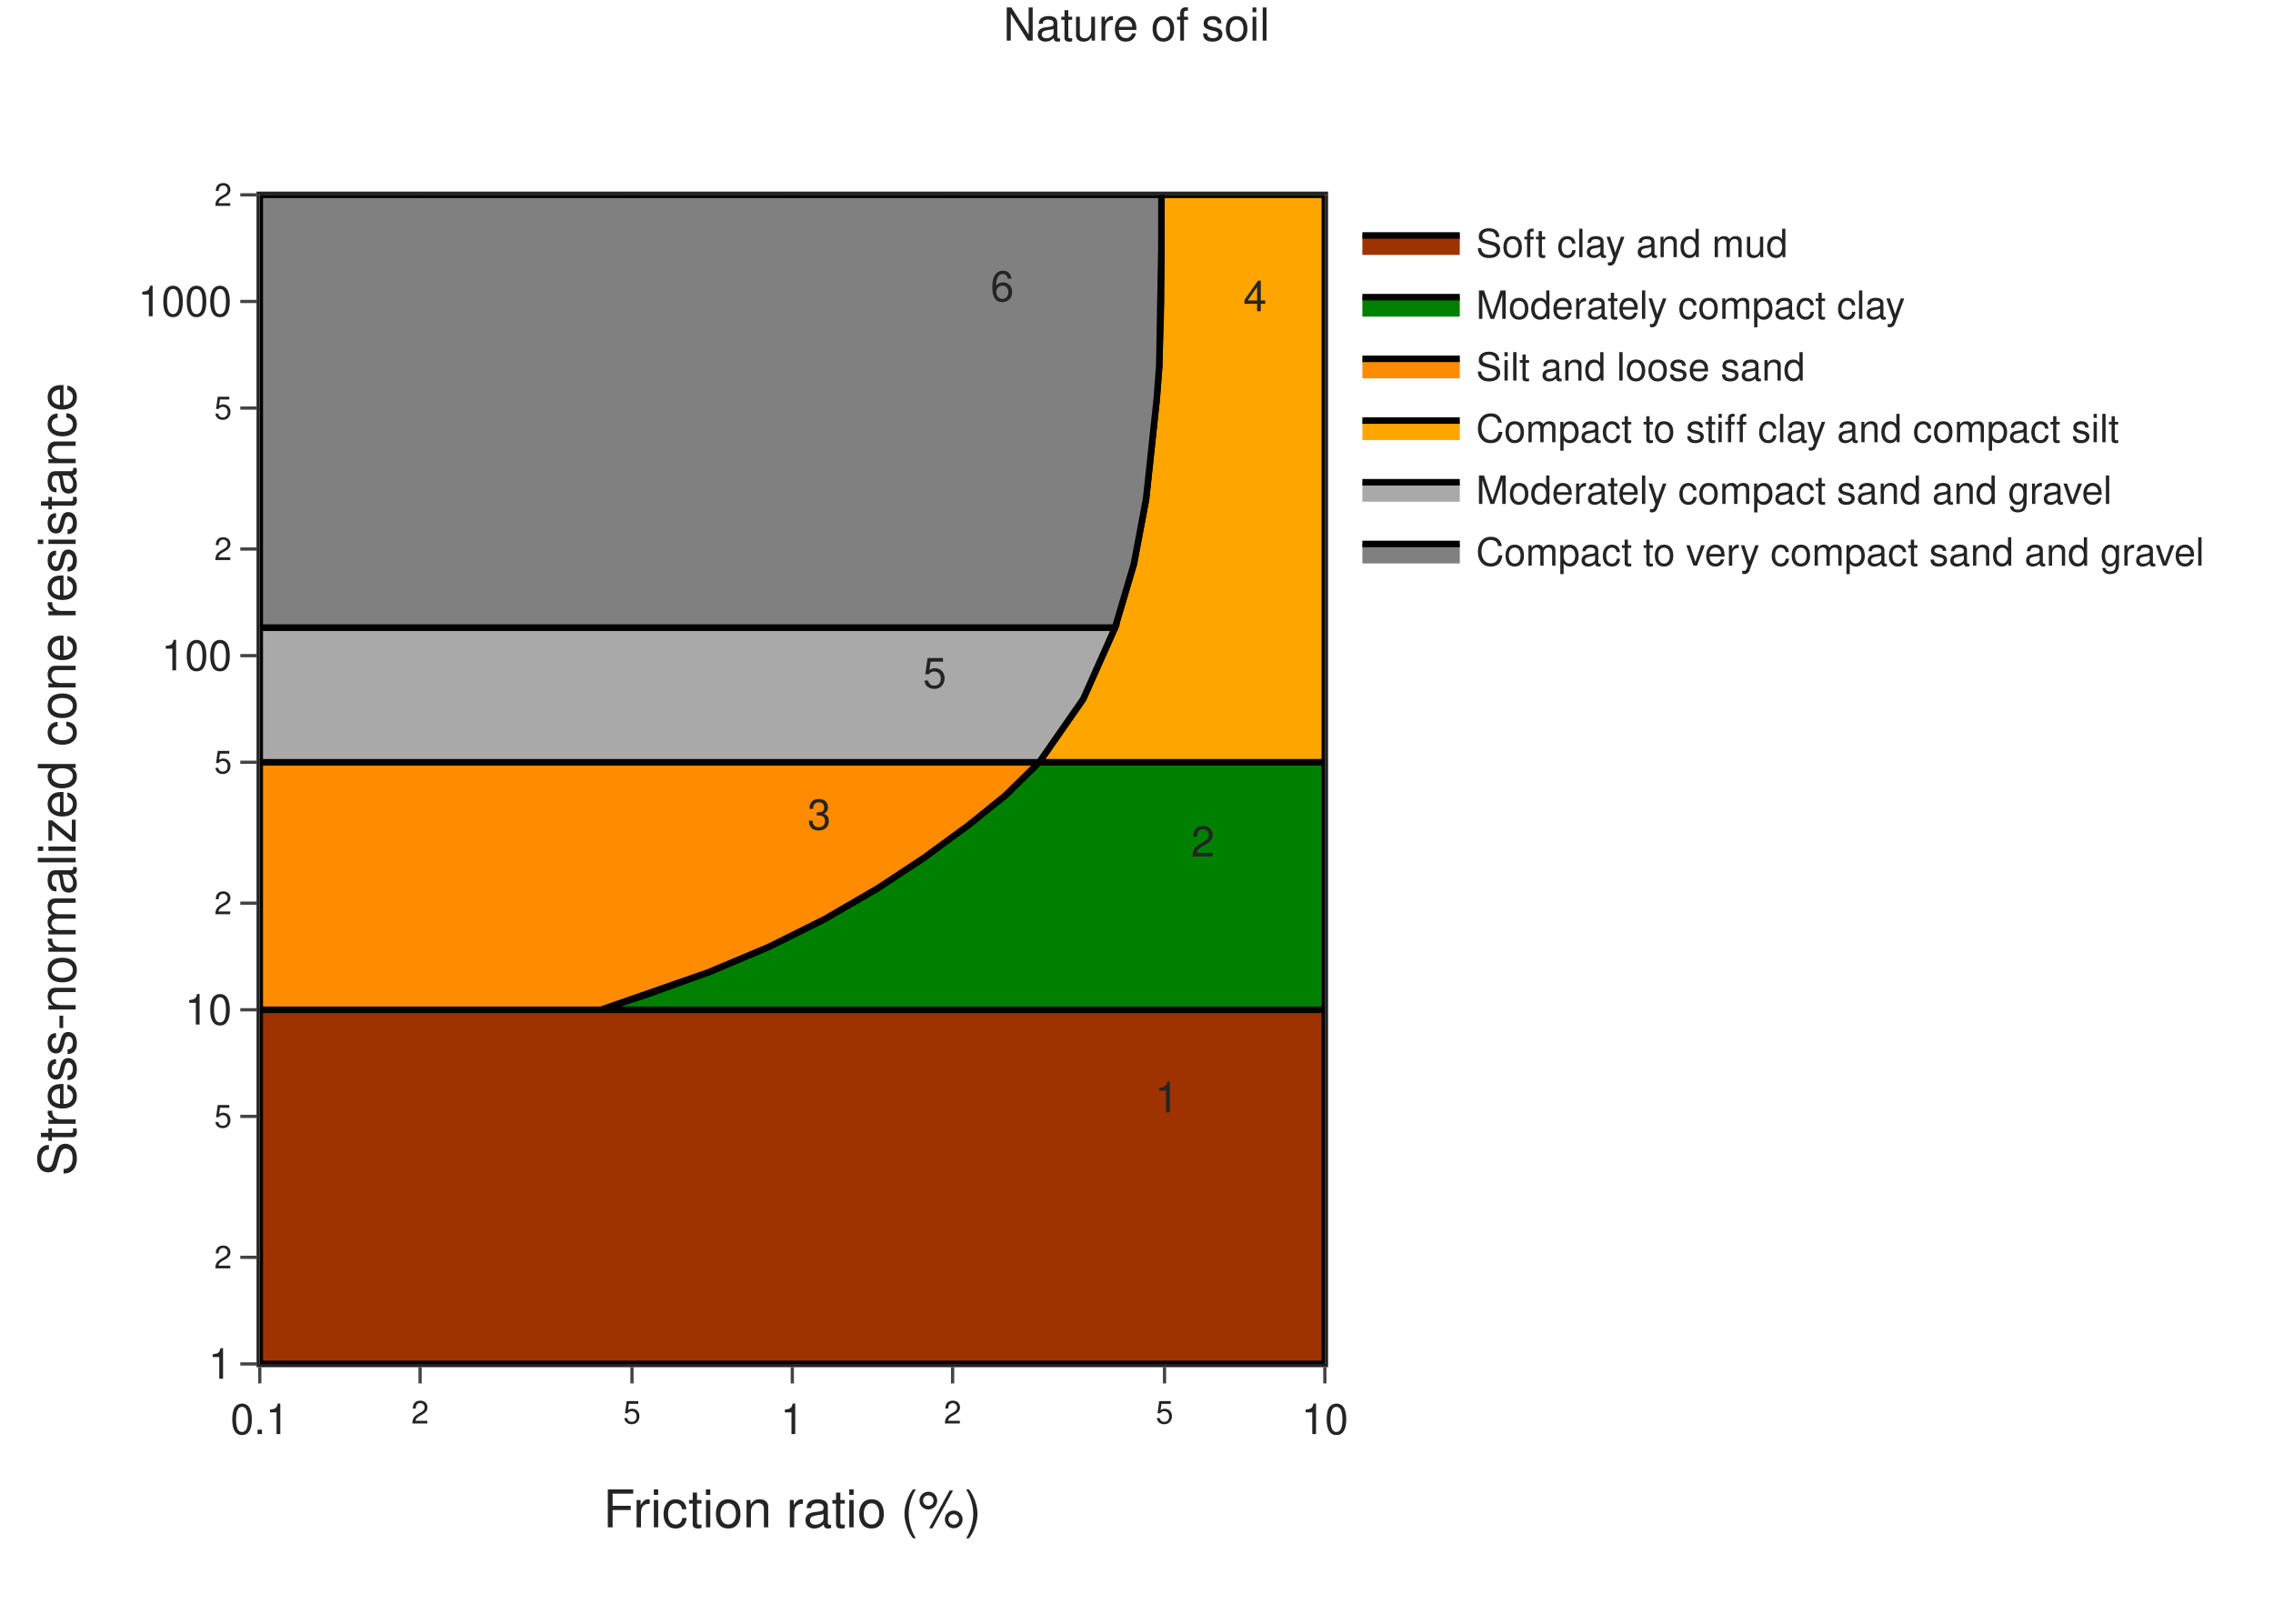
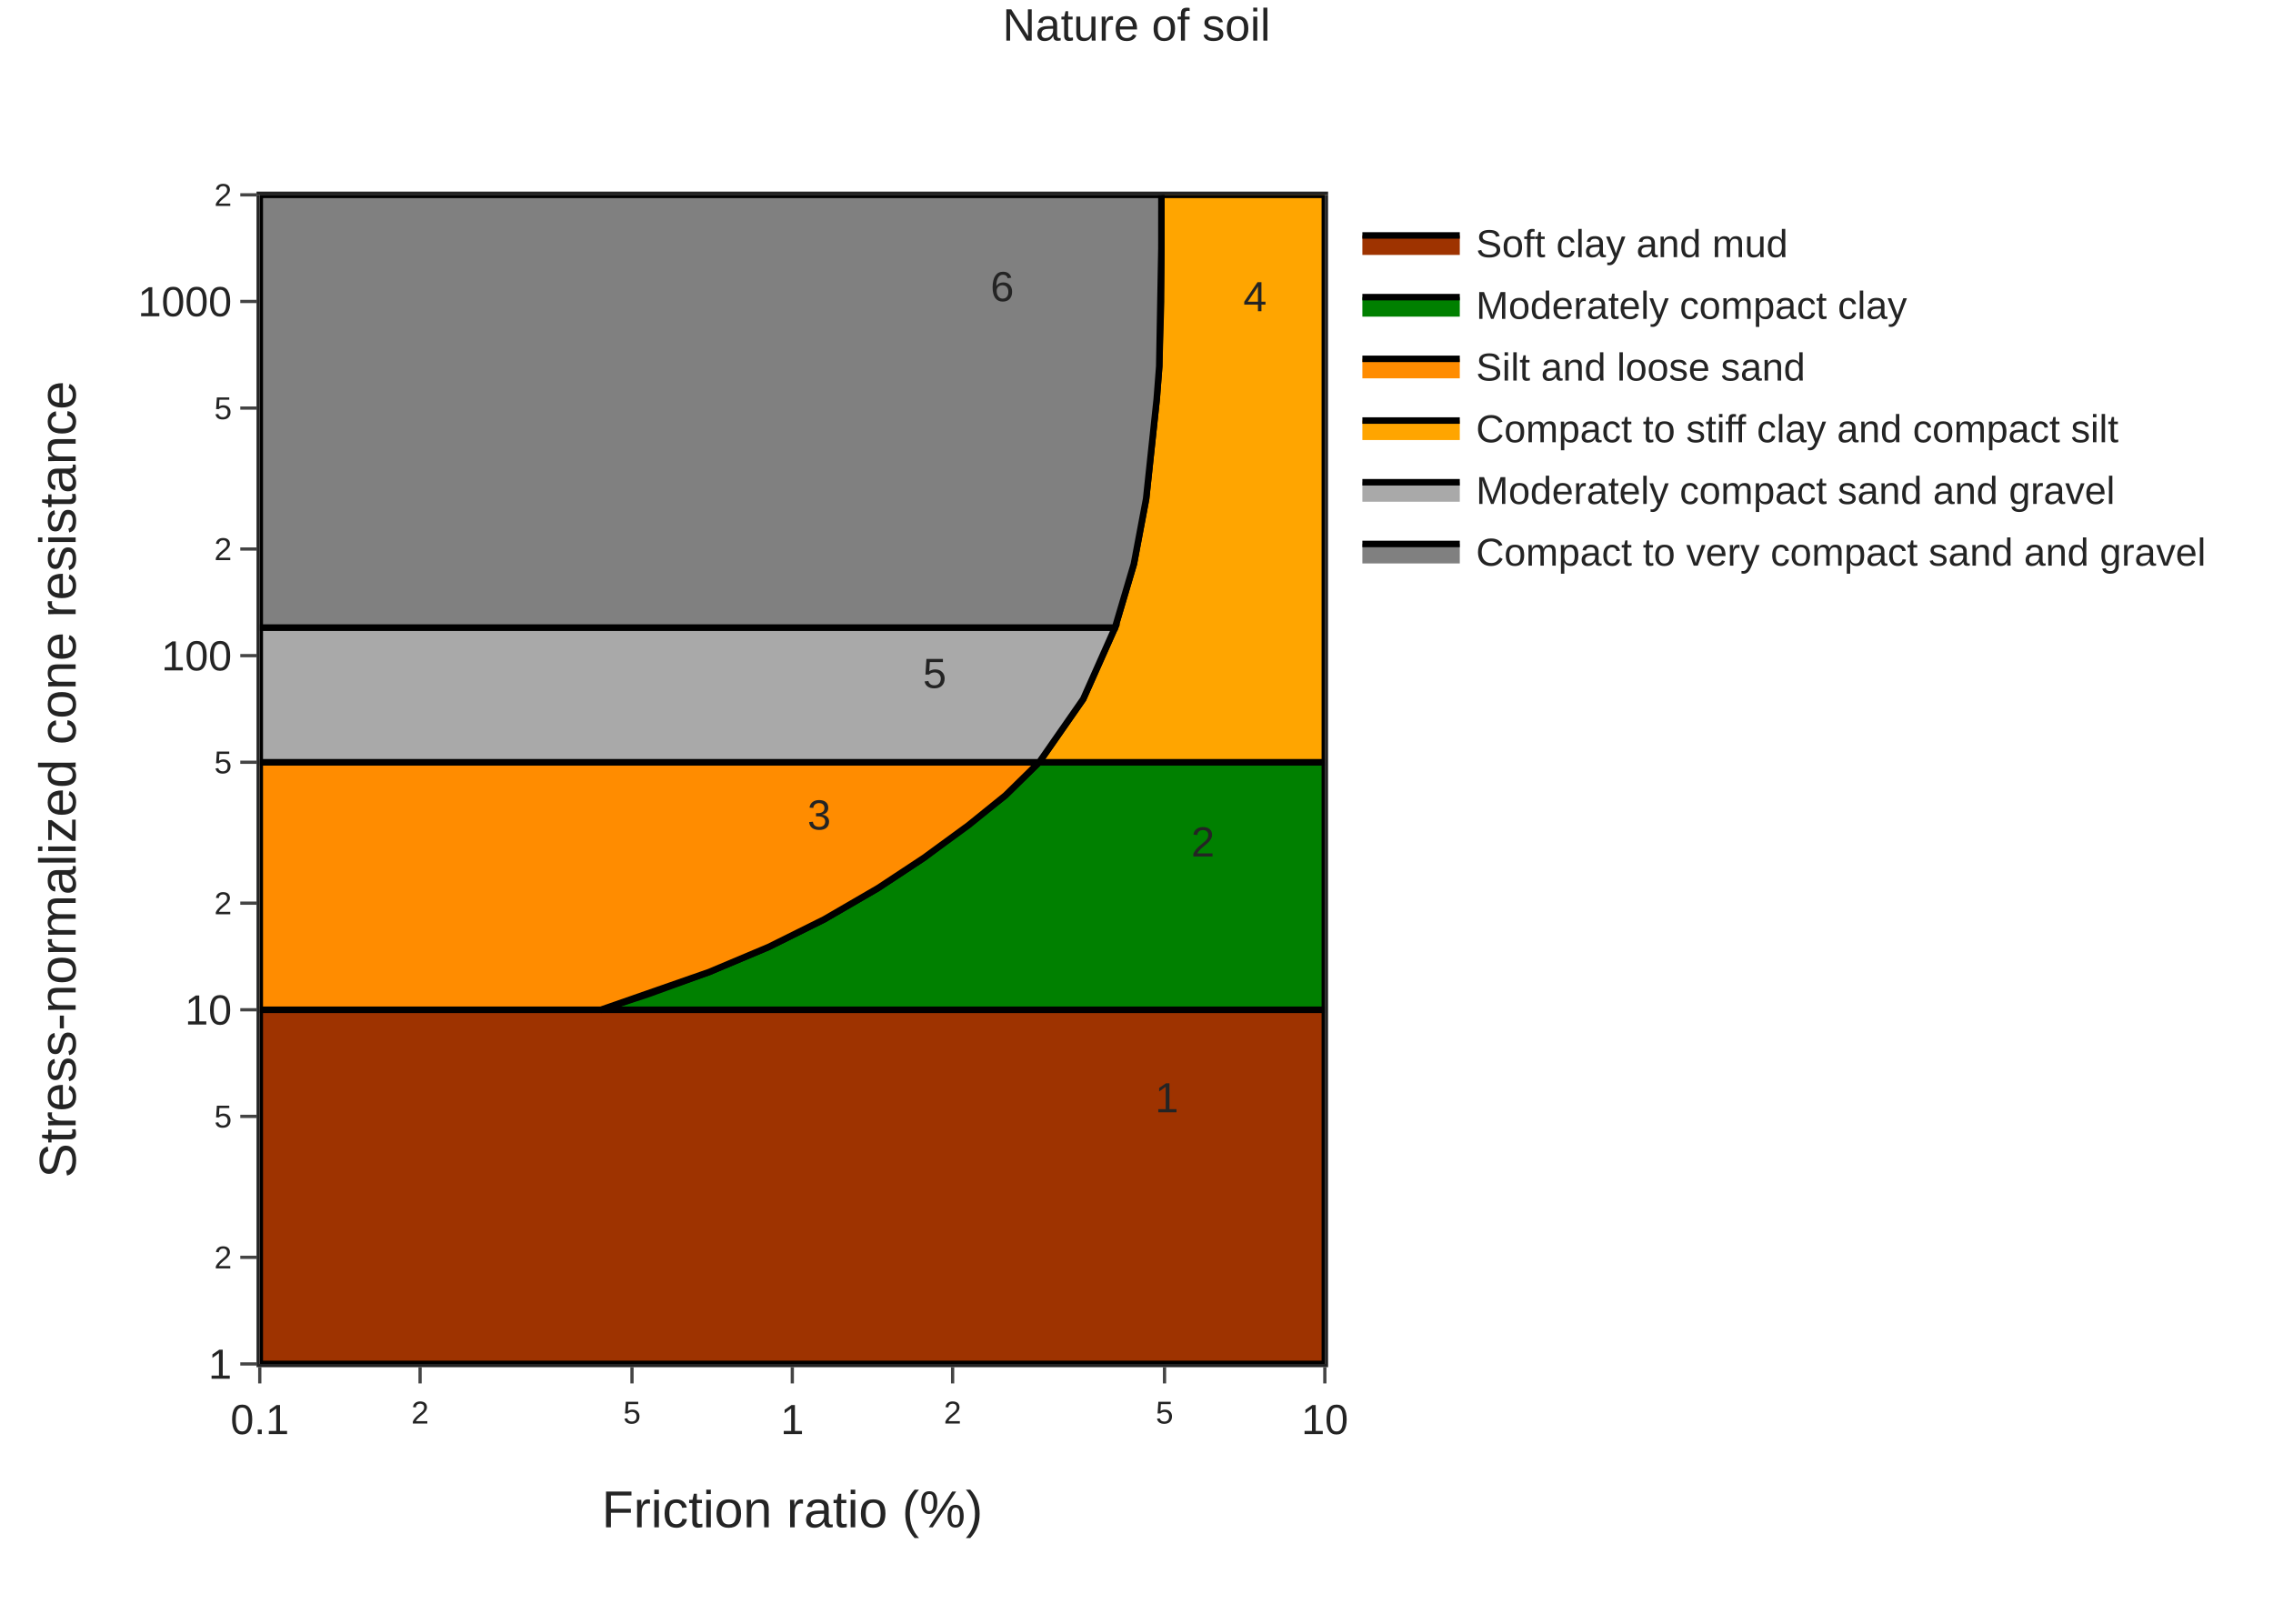
<svg xmlns="http://www.w3.org/2000/svg" class="main-svg" width="700" height="500" style="" viewBox="0 0 700 500">
  <rect x="0" y="0" width="700" height="500" style="fill: rgb(255, 255, 255); fill-opacity: 1;" />
-   <defs id="defs-0ad99f">
+   <defs id="defs-17bb00">
    <g class="clips">
-       <clipPath id="clip0ad99fxyplot" class="plotclip">
+       <clipPath id="clip17bb00xyplot" class="plotclip">
        <rect width="328" height="360" />
      </clipPath>
-       <clipPath class="axesclip" id="clip0ad99fx">
+       <clipPath class="axesclip" id="clip17bb00x">
        <rect x="80" y="0" width="328" height="500" />
      </clipPath>
-       <clipPath class="axesclip" id="clip0ad99fy">
+       <clipPath class="axesclip" id="clip17bb00y">
        <rect x="0" y="60" width="700" height="360" />
      </clipPath>
-       <clipPath class="axesclip" id="clip0ad99fxy">
+       <clipPath class="axesclip" id="clip17bb00xy">
        <rect x="80" y="60" width="328" height="360" />
      </clipPath>
    </g>
    <g class="gradients" />
    <g class="patterns" />
  </defs>
  <g class="bglayer" />
  <g class="layer-below">
    <g class="imagelayer" />
    <g class="shapelayer" />
  </g>
  <g class="cartesianlayer">
    <g class="subplot xy">
      <g class="layer-subplot">
        <g class="shapelayer" />
        <g class="imagelayer" />
      </g>
      <g class="minor-gridlayer">
        <g class="x" />
        <g class="y" />
      </g>
      <g class="gridlayer">
        <g class="x">
          <path class="xgrid crisp" transform="translate(129.37,0)" d="M0,60v360" style="stroke: rgb(0, 0, 0); stroke-opacity: 0.07; stroke-width: 1px;" />
          <path class="xgrid crisp" transform="translate(194.63,0)" d="M0,60v360" style="stroke: rgb(0, 0, 0); stroke-opacity: 0.07; stroke-width: 1px;" />
          <path class="xgrid crisp" transform="translate(244,0)" d="M0,60v360" style="stroke: rgb(0, 0, 0); stroke-opacity: 0.07; stroke-width: 1px;" />
          <path class="xgrid crisp" transform="translate(293.37,0)" d="M0,60v360" style="stroke: rgb(0, 0, 0); stroke-opacity: 0.07; stroke-width: 1px;" />
          <path class="xgrid crisp" transform="translate(358.63,0)" d="M0,60v360" style="stroke: rgb(0, 0, 0); stroke-opacity: 0.07; stroke-width: 1px;" />
        </g>
        <g class="y">
          <path class="ygrid crisp" transform="translate(0,387.17)" d="M80,0h328" style="stroke: rgb(0, 0, 0); stroke-opacity: 0.07; stroke-width: 1px;" />
          <path class="ygrid crisp" transform="translate(0,343.77)" d="M80,0h328" style="stroke: rgb(0, 0, 0); stroke-opacity: 0.07; stroke-width: 1px;" />
          <path class="ygrid crisp" transform="translate(0,310.94)" d="M80,0h328" style="stroke: rgb(0, 0, 0); stroke-opacity: 0.07; stroke-width: 1px;" />
          <path class="ygrid crisp" transform="translate(0,278.11)" d="M80,0h328" style="stroke: rgb(0, 0, 0); stroke-opacity: 0.07; stroke-width: 1px;" />
          <path class="ygrid crisp" transform="translate(0,234.72)" d="M80,0h328" style="stroke: rgb(0, 0, 0); stroke-opacity: 0.07; stroke-width: 1px;" />
          <path class="ygrid crisp" transform="translate(0,201.89)" d="M80,0h328" style="stroke: rgb(0, 0, 0); stroke-opacity: 0.07; stroke-width: 1px;" />
          <path class="ygrid crisp" transform="translate(0,169.06)" d="M80,0h328" style="stroke: rgb(0, 0, 0); stroke-opacity: 0.07; stroke-width: 1px;" />
          <path class="ygrid crisp" transform="translate(0,125.66)" d="M80,0h328" style="stroke: rgb(0, 0, 0); stroke-opacity: 0.07; stroke-width: 1px;" />
          <path class="ygrid crisp" transform="translate(0,92.83)" d="M80,0h328" style="stroke: rgb(0, 0, 0); stroke-opacity: 0.07; stroke-width: 1px;" />
        </g>
      </g>
      <g class="zerolinelayer" />
      <g class="layer-between">
        <g class="shapelayer" />
        <g class="imagelayer" />
      </g>
      <path class="xlines-below" />
      <path class="ylines-below" />
      <g class="overlines-below" />
      <g class="xaxislayer-below" />
      <g class="yaxislayer-below" />
      <g class="overaxes-below" />
      <g class="overplot">
-         <g class="xy" transform="translate(80,60)" clip-path="url(#clip0ad99fxyplot)">
+         <g class="xy" transform="translate(80,60)" clip-path="url(#clip17bb00xyplot)">
          <g class="scatterlayer mlayer">
-             <g class="trace scatter traceff4f5d" style="stroke-miterlimit: 2; opacity: 1;">
+             <g class="trace scatter trace9ebc78" style="stroke-miterlimit: 2; opacity: 1;">
              <g class="fills">
                <g>
                  <path class="js-fill" d="M0,250.94L328,250.94L328,360L0,360L0,250.94Z" style="fill: rgb(158, 51, 0); fill-opacity: 1; stroke-width: 0;" />
                </g>
              </g>
              <g class="errorbars" />
              <g class="lines">
                <path class="js-line" d="M0,250.94L328,250.94L328,360L0,360L0,250.94" style="vector-effect: none; fill: none; stroke: rgb(0, 0, 0); stroke-opacity: 1; stroke-width: 2px; opacity: 1;" />
              </g>
              <g class="points" />
              <g class="text" />
            </g>
-             <g class="trace scatter tracef92b2e" style="stroke-miterlimit: 2; opacity: 1;">
-               <g class="fills" />
-               <g class="errorbars" />
-               <g class="lines" />
-               <g class="points" />
-               <g class="text">
-                 <g class="textpoint" transform="translate(0,3.25)">
-                   <text x="279.34" y="279.26" text-anchor="middle" style="font-family: Helvetica; font-size: 13px; fill: rgb(36, 36, 36); fill-opacity: 1; white-space: pre;">1</text>
-                 </g>
-               </g>
-             </g>
-             <g class="trace scatter trace85c600" style="stroke-miterlimit: 2; opacity: 1;">
+             <g class="trace scatter trace211e1a" style="stroke-miterlimit: 2; opacity: 1;">
+               <g class="fills" />
+               <g class="errorbars" />
+               <g class="lines" />
+               <g class="points" />
+               <g class="text">
+                 <g class="textpoint" transform="translate(0,3.25)">
+                   <text x="279.34" y="279.26" text-anchor="middle" style="font-family: Arial; font-size: 13px; fill: rgb(36, 36, 36); fill-opacity: 1; white-space: pre;">1</text>
+                 </g>
+               </g>
+             </g>
+             <g class="trace scatter traceb2b018" style="stroke-miterlimit: 2; opacity: 1;">
              <g class="fills">
                <g>
                  <path class="js-fill" d="M105.04,250.94L119.72,246.09L138.39,239.31L156.73,231.59L173.83,223.09L190.37,213.49L204.51,204.16L229.6,184.95L240.03,174.72L328,174.72L328,250.94L105.04,250.94Z" style="fill: rgb(0, 128, 0); fill-opacity: 1; stroke-width: 0;" />
                </g>
              </g>
              <g class="errorbars" />
              <g class="lines">
                <path class="js-line" d="M105.04,250.94L119.72,246.09L138.39,239.31L156.73,231.59L173.83,223.09L190.37,213.49L204.51,204.16L229.6,184.95L240.03,174.72L328,174.72L328,250.94L105.04,250.94" style="vector-effect: none; fill: none; stroke: rgb(0, 0, 0); stroke-opacity: 1; stroke-width: 2px; opacity: 1;" />
              </g>
              <g class="points" />
              <g class="text" />
            </g>
-             <g class="trace scatter trace4e0920" style="stroke-miterlimit: 2; opacity: 1;">
-               <g class="fills" />
-               <g class="errorbars" />
-               <g class="lines" />
-               <g class="points" />
-               <g class="text">
-                 <g class="textpoint" transform="translate(0,3.25)">
-                   <text x="290.45" y="200.5" text-anchor="middle" style="font-family: Helvetica; font-size: 13px; fill: rgb(36, 36, 36); fill-opacity: 1; white-space: pre;">2</text>
-                 </g>
-               </g>
-             </g>
-             <g class="trace scatter trace6b491c" style="stroke-miterlimit: 2; opacity: 1;">
+             <g class="trace scatter trace18a4c5" style="stroke-miterlimit: 2; opacity: 1;">
+               <g class="fills" />
+               <g class="errorbars" />
+               <g class="lines" />
+               <g class="points" />
+               <g class="text">
+                 <g class="textpoint" transform="translate(0,3.25)">
+                   <text x="290.45" y="200.5" text-anchor="middle" style="font-family: Arial; font-size: 13px; fill: rgb(36, 36, 36); fill-opacity: 1; white-space: pre;">2</text>
+                 </g>
+               </g>
+             </g>
+             <g class="trace scatter tracebfbe2f" style="stroke-miterlimit: 2; opacity: 1;">
              <g class="fills">
                <g>
                  <path class="js-fill" d="M0,174.72L240.03,174.72L229.6,184.95L218.25,194.12L204.51,204.16L190.37,213.49L173.83,223.09L156.73,231.59L138.39,239.31L105.04,250.94L0,250.94L0,174.72Z" style="fill: rgb(255, 140, 0); fill-opacity: 1; stroke-width: 0;" />
                </g>
              </g>
              <g class="errorbars" />
              <g class="lines">
                <path class="js-line" d="M0,174.72L240.03,174.72L229.6,184.95L218.25,194.12L204.51,204.16L190.37,213.49L173.83,223.09L156.73,231.59L138.39,239.31L105.04,250.94L0,250.94L0,174.72" style="vector-effect: none; fill: none; stroke: rgb(0, 0, 0); stroke-opacity: 1; stroke-width: 2px; opacity: 1;" />
              </g>
              <g class="points" />
              <g class="text" />
            </g>
-             <g class="trace scatter trace3d4bfb" style="stroke-miterlimit: 2; opacity: 1;">
-               <g class="fills" />
-               <g class="errorbars" />
-               <g class="lines" />
-               <g class="points" />
-               <g class="text">
-                 <g class="textpoint" transform="translate(0,3.25)">
-                   <text x="172.28" y="192.19" text-anchor="middle" style="font-family: Helvetica; font-size: 13px; fill: rgb(36, 36, 36); fill-opacity: 1; white-space: pre;">3</text>
-                 </g>
-               </g>
-             </g>
-             <g class="trace scatter trace2eb175" style="stroke-miterlimit: 2; opacity: 1;">
+             <g class="trace scatter trace0d5651" style="stroke-miterlimit: 2; opacity: 1;">
+               <g class="fills" />
+               <g class="errorbars" />
+               <g class="lines" />
+               <g class="points" />
+               <g class="text">
+                 <g class="textpoint" transform="translate(0,3.25)">
+                   <text x="172.28" y="192.19" text-anchor="middle" style="font-family: Arial; font-size: 13px; fill: rgb(36, 36, 36); fill-opacity: 1; white-space: pre;">3</text>
+                 </g>
+               </g>
+             </g>
+             <g class="trace scatter traced19f4a" style="stroke-miterlimit: 2; opacity: 1;">
              <g class="fills">
                <g>
                  <path class="js-fill" d="M240.03,174.72L253.57,155.29L263.39,133.25L269.19,113.66L272.96,93.61L276.23,62.84L277,52.81L277.57,32.87L277.66,16.43L277.67,0L328,0L328,174.72L240.03,174.72Z" style="fill: rgb(255, 165, 0); fill-opacity: 1; stroke-width: 0;" />
                </g>
              </g>
              <g class="errorbars" />
              <g class="lines">
                <path class="js-line" d="M240.03,174.72L253.57,155.29L263.39,133.25L269.19,113.66L272.96,93.61L276.23,62.84L277,52.81L277.57,32.87L277.66,16.43L277.67,0L328,0L328,174.72L240.03,174.72" style="vector-effect: none; fill: none; stroke: rgb(0, 0, 0); stroke-opacity: 1; stroke-width: 2px; opacity: 1;" />
              </g>
              <g class="points" />
              <g class="text" />
            </g>
-             <g class="trace scatter traced2cd7a" style="stroke-miterlimit: 2; opacity: 1;">
-               <g class="fills" />
-               <g class="errorbars" />
-               <g class="lines" />
-               <g class="points" />
-               <g class="text">
-                 <g class="textpoint" transform="translate(0,3.25)">
-                   <text x="306.5" y="32.58" text-anchor="middle" style="font-family: Helvetica; font-size: 13px; fill: rgb(36, 36, 36); fill-opacity: 1; white-space: pre;">4</text>
-                 </g>
-               </g>
-             </g>
-             <g class="trace scatter trace705f9b" style="stroke-miterlimit: 2; opacity: 1;">
+             <g class="trace scatter trace8c9b99" style="stroke-miterlimit: 2; opacity: 1;">
+               <g class="fills" />
+               <g class="errorbars" />
+               <g class="lines" />
+               <g class="points" />
+               <g class="text">
+                 <g class="textpoint" transform="translate(0,3.25)">
+                   <text x="306.5" y="32.58" text-anchor="middle" style="font-family: Arial; font-size: 13px; fill: rgb(36, 36, 36); fill-opacity: 1; white-space: pre;">4</text>
+                 </g>
+               </g>
+             </g>
+             <g class="trace scatter trace20880c" style="stroke-miterlimit: 2; opacity: 1;">
              <g class="fills">
                <g>
                  <path class="js-fill" d="M0,133.25L263.39,133.25L253.57,155.29L240.03,174.72L0,174.72L0,133.25Z" style="fill: rgb(169, 169, 169); fill-opacity: 1; stroke-width: 0;" />
                </g>
              </g>
              <g class="errorbars" />
              <g class="lines">
                <path class="js-line" d="M0,133.25L263.39,133.25L253.57,155.29L240.03,174.72L0,174.72L0,133.25" style="vector-effect: none; fill: none; stroke: rgb(0, 0, 0); stroke-opacity: 1; stroke-width: 2px; opacity: 1;" />
              </g>
              <g class="points" />
              <g class="text" />
            </g>
-             <g class="trace scatter tracebdb682" style="stroke-miterlimit: 2; opacity: 1;">
-               <g class="fills" />
-               <g class="errorbars" />
-               <g class="lines" />
-               <g class="points" />
-               <g class="text">
-                 <g class="textpoint" transform="translate(0,3.25)">
-                   <text x="207.84" y="148.59" text-anchor="middle" style="font-family: Helvetica; font-size: 13px; fill: rgb(36, 36, 36); fill-opacity: 1; white-space: pre;">5</text>
-                 </g>
-               </g>
-             </g>
-             <g class="trace scatter traceaf5007" style="stroke-miterlimit: 2; opacity: 1;">
+             <g class="trace scatter tracef16238" style="stroke-miterlimit: 2; opacity: 1;">
+               <g class="fills" />
+               <g class="errorbars" />
+               <g class="lines" />
+               <g class="points" />
+               <g class="text">
+                 <g class="textpoint" transform="translate(0,3.25)">
+                   <text x="207.84" y="148.59" text-anchor="middle" style="font-family: Arial; font-size: 13px; fill: rgb(36, 36, 36); fill-opacity: 1; white-space: pre;">5</text>
+                 </g>
+               </g>
+             </g>
+             <g class="trace scatter tracecb2d6f" style="stroke-miterlimit: 2; opacity: 1;">
              <g class="fills">
                <g>
                  <path class="js-fill" d="M0,0L277.67,0L277.66,16.43L277,52.81L276.23,62.84L272.96,93.61L269.19,113.66L263.39,133.25L0,133.25L0,0Z" style="fill: rgb(128, 128, 128); fill-opacity: 1; stroke-width: 0;" />
                </g>
              </g>
              <g class="errorbars" />
              <g class="lines">
                <path class="js-line" d="M0,0L277.67,0L277.66,16.43L277,52.81L276.23,62.84L272.96,93.61L269.19,113.66L263.39,133.25L0,133.25L0,0" style="vector-effect: none; fill: none; stroke: rgb(0, 0, 0); stroke-opacity: 1; stroke-width: 2px; opacity: 1;" />
              </g>
              <g class="points" />
              <g class="text" />
            </g>
-             <g class="trace scatter trace57a552" style="stroke-miterlimit: 2; opacity: 1;">
-               <g class="fills" />
-               <g class="errorbars" />
-               <g class="lines" />
-               <g class="points" />
-               <g class="text">
-                 <g class="textpoint" transform="translate(0,3.25)">
-                   <text x="228.65" y="29.5" text-anchor="middle" style="font-family: Helvetica; font-size: 13px; fill: rgb(36, 36, 36); fill-opacity: 1; white-space: pre;">6</text>
-                 </g>
-               </g>
-             </g>
-             <g class="trace scatter tracee2c929" style="stroke-miterlimit: 2; opacity: 1;">
+             <g class="trace scatter traceceb7b2" style="stroke-miterlimit: 2; opacity: 1;">
+               <g class="fills" />
+               <g class="errorbars" />
+               <g class="lines" />
+               <g class="points" />
+               <g class="text">
+                 <g class="textpoint" transform="translate(0,3.25)">
+                   <text x="228.65" y="29.5" text-anchor="middle" style="font-family: Arial; font-size: 13px; fill: rgb(36, 36, 36); fill-opacity: 1; white-space: pre;">6</text>
+                 </g>
+               </g>
+             </g>
+             <g class="trace scatter trace19d66a" style="stroke-miterlimit: 2; opacity: 1;">
              <g class="fills" />
              <g class="errorbars" />
              <g class="lines" />
              <g class="points" />
              <g class="text" />
            </g>
          </g>
        </g>
      </g>
      <g class="zerolinelayer-above" />
      <path class="xlines-above crisp" d="M79,420.5H409M79,59.5H409" style="fill: none; stroke-width: 1px; stroke: rgb(36, 36, 36); stroke-opacity: 1;" />
      <path class="ylines-above crisp" d="M79.5,60V420M408.5,60V420" style="fill: none; stroke-width: 1px; stroke: rgb(36, 36, 36); stroke-opacity: 1;" />
      <g class="overlines-above" />
      <g class="xaxislayer-above">
        <path class="xtick ticks crisp" d="M0,421v5" transform="translate(80,0)" style="stroke: rgb(68, 68, 68); stroke-opacity: 1; stroke-width: 1px;" />
        <path class="xtick ticks crisp" d="M0,421v5" transform="translate(129.37,0)" style="stroke: rgb(68, 68, 68); stroke-opacity: 1; stroke-width: 1px;" />
        <path class="xtick ticks crisp" d="M0,421v5" transform="translate(194.63,0)" style="stroke: rgb(68, 68, 68); stroke-opacity: 1; stroke-width: 1px;" />
        <path class="xtick ticks crisp" d="M0,421v5" transform="translate(244,0)" style="stroke: rgb(68, 68, 68); stroke-opacity: 1; stroke-width: 1px;" />
        <path class="xtick ticks crisp" d="M0,421v5" transform="translate(293.37,0)" style="stroke: rgb(68, 68, 68); stroke-opacity: 1; stroke-width: 1px;" />
        <path class="xtick ticks crisp" d="M0,421v5" transform="translate(358.63,0)" style="stroke: rgb(68, 68, 68); stroke-opacity: 1; stroke-width: 1px;" />
        <path class="xtick ticks crisp" d="M0,421v5" transform="translate(408,0)" style="stroke: rgb(68, 68, 68); stroke-opacity: 1; stroke-width: 1px;" />
        <g class="xtick">
-           <text text-anchor="middle" x="0" y="441.6" transform="translate(80,0)" style="font-family: Helvetica; font-size: 13px; fill: rgb(36, 36, 36); fill-opacity: 1; white-space: pre;">0.1</text>
-         </g>
-         <g class="xtick">
-           <text text-anchor="middle" x="0" y="438.35" style="font-family: Helvetica; font-size: 9.75px; fill: rgb(36, 36, 36); fill-opacity: 1; white-space: pre;" transform="translate(129.37,0)">2</text>
-         </g>
-         <g class="xtick">
-           <text text-anchor="middle" x="0" y="438.35" style="font-family: Helvetica; font-size: 9.75px; fill: rgb(36, 36, 36); fill-opacity: 1; white-space: pre;" transform="translate(194.63,0)">5</text>
-         </g>
-         <g class="xtick">
-           <text text-anchor="middle" x="0" y="441.6" style="font-family: Helvetica; font-size: 13px; fill: rgb(36, 36, 36); fill-opacity: 1; white-space: pre;" transform="translate(244,0)">1</text>
-         </g>
-         <g class="xtick">
-           <text text-anchor="middle" x="0" y="438.35" style="font-family: Helvetica; font-size: 9.75px; fill: rgb(36, 36, 36); fill-opacity: 1; white-space: pre;" transform="translate(293.37,0)">2</text>
-         </g>
-         <g class="xtick">
-           <text text-anchor="middle" x="0" y="438.35" style="font-family: Helvetica; font-size: 9.75px; fill: rgb(36, 36, 36); fill-opacity: 1; white-space: pre;" transform="translate(358.63,0)">5</text>
-         </g>
-         <g class="xtick">
-           <text text-anchor="middle" x="0" y="441.6" style="font-family: Helvetica; font-size: 13px; fill: rgb(36, 36, 36); fill-opacity: 1; white-space: pre;" transform="translate(408,0)">10</text>
+           <text text-anchor="middle" x="0" y="441.6" transform="translate(80,0)" style="font-family: Arial; font-size: 13px; fill: rgb(36, 36, 36); fill-opacity: 1; white-space: pre;">0.1</text>
+         </g>
+         <g class="xtick">
+           <text text-anchor="middle" x="0" y="438.35" style="font-family: Arial; font-size: 9.75px; fill: rgb(36, 36, 36); fill-opacity: 1; white-space: pre;" transform="translate(129.37,0)">2</text>
+         </g>
+         <g class="xtick">
+           <text text-anchor="middle" x="0" y="438.35" style="font-family: Arial; font-size: 9.75px; fill: rgb(36, 36, 36); fill-opacity: 1; white-space: pre;" transform="translate(194.63,0)">5</text>
+         </g>
+         <g class="xtick">
+           <text text-anchor="middle" x="0" y="441.6" style="font-family: Arial; font-size: 13px; fill: rgb(36, 36, 36); fill-opacity: 1; white-space: pre;" transform="translate(244,0)">1</text>
+         </g>
+         <g class="xtick">
+           <text text-anchor="middle" x="0" y="438.35" style="font-family: Arial; font-size: 9.75px; fill: rgb(36, 36, 36); fill-opacity: 1; white-space: pre;" transform="translate(293.37,0)">2</text>
+         </g>
+         <g class="xtick">
+           <text text-anchor="middle" x="0" y="438.35" style="font-family: Arial; font-size: 9.75px; fill: rgb(36, 36, 36); fill-opacity: 1; white-space: pre;" transform="translate(358.63,0)">5</text>
+         </g>
+         <g class="xtick">
+           <text text-anchor="middle" x="0" y="441.6" style="font-family: Arial; font-size: 13px; fill: rgb(36, 36, 36); fill-opacity: 1; white-space: pre;" transform="translate(408,0)">10</text>
        </g>
      </g>
      <g class="yaxislayer-above">
        <path class="ytick ticks crisp" d="M79,0h-5" transform="translate(0,420)" style="stroke: rgb(68, 68, 68); stroke-opacity: 1; stroke-width: 1px;" />
        <path class="ytick ticks crisp" d="M79,0h-5" transform="translate(0,387.17)" style="stroke: rgb(68, 68, 68); stroke-opacity: 1; stroke-width: 1px;" />
        <path class="ytick ticks crisp" d="M79,0h-5" transform="translate(0,343.77)" style="stroke: rgb(68, 68, 68); stroke-opacity: 1; stroke-width: 1px;" />
        <path class="ytick ticks crisp" d="M79,0h-5" transform="translate(0,310.94)" style="stroke: rgb(68, 68, 68); stroke-opacity: 1; stroke-width: 1px;" />
        <path class="ytick ticks crisp" d="M79,0h-5" transform="translate(0,278.11)" style="stroke: rgb(68, 68, 68); stroke-opacity: 1; stroke-width: 1px;" />
        <path class="ytick ticks crisp" d="M79,0h-5" transform="translate(0,234.72)" style="stroke: rgb(68, 68, 68); stroke-opacity: 1; stroke-width: 1px;" />
        <path class="ytick ticks crisp" d="M79,0h-5" transform="translate(0,201.89)" style="stroke: rgb(68, 68, 68); stroke-opacity: 1; stroke-width: 1px;" />
        <path class="ytick ticks crisp" d="M79,0h-5" transform="translate(0,169.06)" style="stroke: rgb(68, 68, 68); stroke-opacity: 1; stroke-width: 1px;" />
        <path class="ytick ticks crisp" d="M79,0h-5" transform="translate(0,125.66)" style="stroke: rgb(68, 68, 68); stroke-opacity: 1; stroke-width: 1px;" />
        <path class="ytick ticks crisp" d="M79,0h-5" transform="translate(0,92.83)" style="stroke: rgb(68, 68, 68); stroke-opacity: 1; stroke-width: 1px;" />
        <path class="ytick ticks crisp" d="M79,0h-5" transform="translate(0,60)" style="stroke: rgb(68, 68, 68); stroke-opacity: 1; stroke-width: 1px;" />
        <g class="ytick">
-           <text text-anchor="end" x="71.4" y="4.55" transform="translate(0,420)" style="font-family: Helvetica; font-size: 13px; fill: rgb(36, 36, 36); fill-opacity: 1; white-space: pre;">1</text>
-         </g>
-         <g class="ytick">
-           <text text-anchor="end" x="71.4" y="3.412" style="font-family: Helvetica; font-size: 9.75px; fill: rgb(36, 36, 36); fill-opacity: 1; white-space: pre;" transform="translate(0,387.17)">2</text>
-         </g>
-         <g class="ytick">
-           <text text-anchor="end" x="71.4" y="3.412" style="font-family: Helvetica; font-size: 9.75px; fill: rgb(36, 36, 36); fill-opacity: 1; white-space: pre;" transform="translate(0,343.77)">5</text>
-         </g>
-         <g class="ytick">
-           <text text-anchor="end" x="71.4" y="4.55" style="font-family: Helvetica; font-size: 13px; fill: rgb(36, 36, 36); fill-opacity: 1; white-space: pre;" transform="translate(0,310.94)">10</text>
-         </g>
-         <g class="ytick">
-           <text text-anchor="end" x="71.4" y="3.412" style="font-family: Helvetica; font-size: 9.75px; fill: rgb(36, 36, 36); fill-opacity: 1; white-space: pre;" transform="translate(0,278.11)">2</text>
-         </g>
-         <g class="ytick">
-           <text text-anchor="end" x="71.4" y="3.412" style="font-family: Helvetica; font-size: 9.75px; fill: rgb(36, 36, 36); fill-opacity: 1; white-space: pre;" transform="translate(0,234.72)">5</text>
-         </g>
-         <g class="ytick">
-           <text text-anchor="end" x="71.4" y="4.55" style="font-family: Helvetica; font-size: 13px; fill: rgb(36, 36, 36); fill-opacity: 1; white-space: pre;" transform="translate(0,201.89)">100</text>
-         </g>
-         <g class="ytick">
-           <text text-anchor="end" x="71.4" y="3.412" style="font-family: Helvetica; font-size: 9.75px; fill: rgb(36, 36, 36); fill-opacity: 1; white-space: pre;" transform="translate(0,169.06)">2</text>
-         </g>
-         <g class="ytick">
-           <text text-anchor="end" x="71.4" y="3.412" style="font-family: Helvetica; font-size: 9.75px; fill: rgb(36, 36, 36); fill-opacity: 1; white-space: pre;" transform="translate(0,125.66)">5</text>
-         </g>
-         <g class="ytick">
-           <text text-anchor="end" x="71.4" y="4.55" style="font-family: Helvetica; font-size: 13px; fill: rgb(36, 36, 36); fill-opacity: 1; white-space: pre;" transform="translate(0,92.83)">1000</text>
-         </g>
-         <g class="ytick">
-           <text text-anchor="end" x="71.4" y="3.412" style="font-family: Helvetica; font-size: 9.75px; fill: rgb(36, 36, 36); fill-opacity: 1; white-space: pre;" transform="translate(0,60)">2</text>
+           <text text-anchor="end" x="71.4" y="4.55" transform="translate(0,420)" style="font-family: Arial; font-size: 13px; fill: rgb(36, 36, 36); fill-opacity: 1; white-space: pre;">1</text>
+         </g>
+         <g class="ytick">
+           <text text-anchor="end" x="71.4" y="3.412" style="font-family: Arial; font-size: 9.75px; fill: rgb(36, 36, 36); fill-opacity: 1; white-space: pre;" transform="translate(0,387.17)">2</text>
+         </g>
+         <g class="ytick">
+           <text text-anchor="end" x="71.4" y="3.412" style="font-family: Arial; font-size: 9.75px; fill: rgb(36, 36, 36); fill-opacity: 1; white-space: pre;" transform="translate(0,343.77)">5</text>
+         </g>
+         <g class="ytick">
+           <text text-anchor="end" x="71.4" y="4.55" style="font-family: Arial; font-size: 13px; fill: rgb(36, 36, 36); fill-opacity: 1; white-space: pre;" transform="translate(0,310.94)">10</text>
+         </g>
+         <g class="ytick">
+           <text text-anchor="end" x="71.4" y="3.412" style="font-family: Arial; font-size: 9.75px; fill: rgb(36, 36, 36); fill-opacity: 1; white-space: pre;" transform="translate(0,278.11)">2</text>
+         </g>
+         <g class="ytick">
+           <text text-anchor="end" x="71.4" y="3.412" style="font-family: Arial; font-size: 9.75px; fill: rgb(36, 36, 36); fill-opacity: 1; white-space: pre;" transform="translate(0,234.72)">5</text>
+         </g>
+         <g class="ytick">
+           <text text-anchor="end" x="71.4" y="4.55" style="font-family: Arial; font-size: 13px; fill: rgb(36, 36, 36); fill-opacity: 1; white-space: pre;" transform="translate(0,201.89)">100</text>
+         </g>
+         <g class="ytick">
+           <text text-anchor="end" x="71.4" y="3.412" style="font-family: Arial; font-size: 9.75px; fill: rgb(36, 36, 36); fill-opacity: 1; white-space: pre;" transform="translate(0,169.06)">2</text>
+         </g>
+         <g class="ytick">
+           <text text-anchor="end" x="71.4" y="3.412" style="font-family: Arial; font-size: 9.75px; fill: rgb(36, 36, 36); fill-opacity: 1; white-space: pre;" transform="translate(0,125.66)">5</text>
+         </g>
+         <g class="ytick">
+           <text text-anchor="end" x="71.4" y="4.55" style="font-family: Arial; font-size: 13px; fill: rgb(36, 36, 36); fill-opacity: 1; white-space: pre;" transform="translate(0,92.83)">1000</text>
+         </g>
+         <g class="ytick">
+           <text text-anchor="end" x="71.4" y="3.412" style="font-family: Arial; font-size: 9.75px; fill: rgb(36, 36, 36); fill-opacity: 1; white-space: pre;" transform="translate(0,60)">2</text>
        </g>
      </g>
      <g class="overaxes-above" />
    </g>
  </g>
  <g class="polarlayer" />
  <g class="smithlayer" />
  <g class="ternarylayer" />
  <g class="geolayer" />
  <g class="funnelarealayer" />
  <g class="pielayer" />
  <g class="iciclelayer" />
  <g class="treemaplayer" />
  <g class="sunburstlayer" />
  <g class="glimages" />
-   <defs id="topdefs-0ad99f">
+   <defs id="topdefs-17bb00">
    <g class="clips" />
-     <clipPath id="legend0ad99f">
+     <clipPath id="legend17bb00">
      <rect width="273" height="124" x="0" y="0" />
    </clipPath>
  </defs>
  <g class="layer-above">
    <g class="imagelayer" />
    <g class="shapelayer" />
  </g>
  <g class="infolayer">
    <g class="legend" pointer-events="all" transform="translate(414.56,60)">
      <rect class="bg" shape-rendering="crispEdges" style="stroke: rgb(68, 68, 68); stroke-opacity: 1; fill: rgb(255, 255, 255); fill-opacity: 1; stroke-width: 0px;" width="273" height="124" x="0" y="0" />
-       <g class="scrollbox" transform="" clip-path="url(#legend0ad99f)">
+       <g class="scrollbox" transform="" clip-path="url(#legend17bb00)">
        <g class="groups" transform="">
          <g class="traces" transform="translate(0,14.5)" style="opacity: 1;">
-             <text class="legendtext" text-anchor="start" x="40" y="4.68" style="font-family: Helvetica; font-size: 12px; fill: rgb(36, 36, 36); fill-opacity: 1; white-space: pre;">Soft clay and mud</text>
+             <text class="legendtext" text-anchor="start" x="40" y="4.68" style="font-family: Arial; font-size: 12px; fill: rgb(36, 36, 36); fill-opacity: 1; white-space: pre;">Soft clay and mud</text>
            <g class="layers" style="opacity: 1;">
              <g class="legendfill">
                <path class="js-fill" d="M5,-2h30v6h-30z" style="stroke-width: 0; fill: rgb(158, 51, 0); fill-opacity: 1;" />
              </g>
              <g class="legendlines">
                <path class="js-line" d="M5,-2h30" style="fill: none; stroke: rgb(0, 0, 0); stroke-opacity: 1; stroke-width: 2px;" />
              </g>
              <g class="legendsymbols">
                <g class="legendpoints" />
              </g>
            </g>
            <rect class="legendtoggle" x="0" y="-9.5" width="268" height="19" style="fill: rgb(0, 0, 0); fill-opacity: 0;" />
          </g>
        </g>
        <g class="groups" transform="">
          <g class="traces" transform="translate(0,33.5)" style="opacity: 1;">
-             <text class="legendtext" text-anchor="start" x="40" y="4.68" style="font-family: Helvetica; font-size: 12px; fill: rgb(36, 36, 36); fill-opacity: 1; white-space: pre;">Moderately compact clay</text>
+             <text class="legendtext" text-anchor="start" x="40" y="4.68" style="font-family: Arial; font-size: 12px; fill: rgb(36, 36, 36); fill-opacity: 1; white-space: pre;">Moderately compact clay</text>
            <g class="layers" style="opacity: 1;">
              <g class="legendfill">
                <path class="js-fill" d="M5,-2h30v6h-30z" style="stroke-width: 0; fill: rgb(0, 128, 0); fill-opacity: 1;" />
              </g>
              <g class="legendlines">
                <path class="js-line" d="M5,-2h30" style="fill: none; stroke: rgb(0, 0, 0); stroke-opacity: 1; stroke-width: 2px;" />
              </g>
              <g class="legendsymbols">
                <g class="legendpoints" />
              </g>
            </g>
            <rect class="legendtoggle" x="0" y="-9.5" width="268" height="19" style="fill: rgb(0, 0, 0); fill-opacity: 0;" />
          </g>
        </g>
        <g class="groups" transform="">
          <g class="traces" transform="translate(0,52.5)" style="opacity: 1;">
-             <text class="legendtext" text-anchor="start" x="40" y="4.68" style="font-family: Helvetica; font-size: 12px; fill: rgb(36, 36, 36); fill-opacity: 1; white-space: pre;">Silt and loose sand</text>
+             <text class="legendtext" text-anchor="start" x="40" y="4.68" style="font-family: Arial; font-size: 12px; fill: rgb(36, 36, 36); fill-opacity: 1; white-space: pre;">Silt and loose sand</text>
            <g class="layers" style="opacity: 1;">
              <g class="legendfill">
                <path class="js-fill" d="M5,-2h30v6h-30z" style="stroke-width: 0; fill: rgb(255, 140, 0); fill-opacity: 1;" />
              </g>
              <g class="legendlines">
                <path class="js-line" d="M5,-2h30" style="fill: none; stroke: rgb(0, 0, 0); stroke-opacity: 1; stroke-width: 2px;" />
              </g>
              <g class="legendsymbols">
                <g class="legendpoints" />
              </g>
            </g>
            <rect class="legendtoggle" x="0" y="-9.5" width="268" height="19" style="fill: rgb(0, 0, 0); fill-opacity: 0;" />
          </g>
        </g>
        <g class="groups" transform="">
          <g class="traces" transform="translate(0,71.5)" style="opacity: 1;">
-             <text class="legendtext" text-anchor="start" x="40" y="4.68" style="font-family: Helvetica; font-size: 12px; fill: rgb(36, 36, 36); fill-opacity: 1; white-space: pre;">Compact to stiff clay and compact silt</text>
+             <text class="legendtext" text-anchor="start" x="40" y="4.68" style="font-family: Arial; font-size: 12px; fill: rgb(36, 36, 36); fill-opacity: 1; white-space: pre;">Compact to stiff clay and compact silt</text>
            <g class="layers" style="opacity: 1;">
              <g class="legendfill">
                <path class="js-fill" d="M5,-2h30v6h-30z" style="stroke-width: 0; fill: rgb(255, 165, 0); fill-opacity: 1;" />
              </g>
              <g class="legendlines">
                <path class="js-line" d="M5,-2h30" style="fill: none; stroke: rgb(0, 0, 0); stroke-opacity: 1; stroke-width: 2px;" />
              </g>
              <g class="legendsymbols">
                <g class="legendpoints" />
              </g>
            </g>
            <rect class="legendtoggle" x="0" y="-9.5" width="268" height="19" style="fill: rgb(0, 0, 0); fill-opacity: 0;" />
          </g>
        </g>
        <g class="groups" transform="">
          <g class="traces" transform="translate(0,90.5)" style="opacity: 1;">
-             <text class="legendtext" text-anchor="start" x="40" y="4.68" style="font-family: Helvetica; font-size: 12px; fill: rgb(36, 36, 36); fill-opacity: 1; white-space: pre;">Moderately compact sand and gravel</text>
+             <text class="legendtext" text-anchor="start" x="40" y="4.68" style="font-family: Arial; font-size: 12px; fill: rgb(36, 36, 36); fill-opacity: 1; white-space: pre;">Moderately compact sand and gravel</text>
            <g class="layers" style="opacity: 1;">
              <g class="legendfill">
                <path class="js-fill" d="M5,-2h30v6h-30z" style="stroke-width: 0; fill: rgb(169, 169, 169); fill-opacity: 1;" />
              </g>
              <g class="legendlines">
                <path class="js-line" d="M5,-2h30" style="fill: none; stroke: rgb(0, 0, 0); stroke-opacity: 1; stroke-width: 2px;" />
              </g>
              <g class="legendsymbols">
                <g class="legendpoints" />
              </g>
            </g>
            <rect class="legendtoggle" x="0" y="-9.5" width="268" height="19" style="fill: rgb(0, 0, 0); fill-opacity: 0;" />
          </g>
        </g>
        <g class="groups" transform="">
          <g class="traces" transform="translate(0,109.5)" style="opacity: 1;">
-             <text class="legendtext" text-anchor="start" x="40" y="4.68" style="font-family: Helvetica; font-size: 12px; fill: rgb(36, 36, 36); fill-opacity: 1; white-space: pre;">Compact to very compact sand and gravel</text>
+             <text class="legendtext" text-anchor="start" x="40" y="4.68" style="font-family: Arial; font-size: 12px; fill: rgb(36, 36, 36); fill-opacity: 1; white-space: pre;">Compact to very compact sand and gravel</text>
            <g class="layers" style="opacity: 1;">
              <g class="legendfill">
                <path class="js-fill" d="M5,-2h30v6h-30z" style="stroke-width: 0; fill: rgb(128, 128, 128); fill-opacity: 1;" />
              </g>
              <g class="legendlines">
                <path class="js-line" d="M5,-2h30" style="fill: none; stroke: rgb(0, 0, 0); stroke-opacity: 1; stroke-width: 2px;" />
              </g>
              <g class="legendsymbols">
                <g class="legendpoints" />
              </g>
            </g>
            <rect class="legendtoggle" x="0" y="-9.5" width="268" height="19" style="fill: rgb(0, 0, 0); fill-opacity: 0;" />
          </g>
        </g>
      </g>
      <rect class="scrollbar" rx="20" ry="3" width="0" height="0" style="fill: rgb(128, 139, 164); fill-opacity: 1;" x="0" y="0" />
    </g>
    <g class="g-gtitle">
-       <text class="gtitle" x="350" y="12.5" text-anchor="middle" dy="0em" style="opacity: 1; font-family: Helvetica; font-size: 14px; fill: rgb(36, 36, 36); fill-opacity: 1; white-space: pre;">Nature of soil</text>
+       <text class="gtitle" x="350" y="12.5" text-anchor="middle" dy="0em" style="opacity: 1; font-family: Arial; font-size: 14px; fill: rgb(36, 36, 36); fill-opacity: 1; white-space: pre;">Nature of soil</text>
    </g>
    <g class="g-xtitle">
-       <text class="xtitle" x="244" y="470.3" text-anchor="middle" style="opacity: 1; font-family: Helvetica; font-size: 16px; fill: rgb(36, 36, 36); fill-opacity: 1; white-space: pre;">Friction ratio (%)</text>
+       <text class="xtitle" x="244" y="470.3" text-anchor="middle" style="opacity: 1; font-family: Arial; font-size: 16px; fill: rgb(36, 36, 36); fill-opacity: 1; white-space: pre;">Friction ratio (%)</text>
    </g>
    <g class="g-ytitle">
-       <text class="ytitle" transform="rotate(-90,23.30039,240)" x="23.3" y="240" text-anchor="middle" style="opacity: 1; font-family: Helvetica; font-size: 16px; fill: rgb(36, 36, 36); fill-opacity: 1; white-space: pre;">Stress-normalized cone resistance</text>
+       <text class="ytitle" transform="rotate(-90,23.30039,240)" x="23.3" y="240" text-anchor="middle" style="opacity: 1; font-family: Arial; font-size: 16px; fill: rgb(36, 36, 36); fill-opacity: 1; white-space: pre;">Stress-normalized cone resistance</text>
    </g>
  </g>
</svg>
